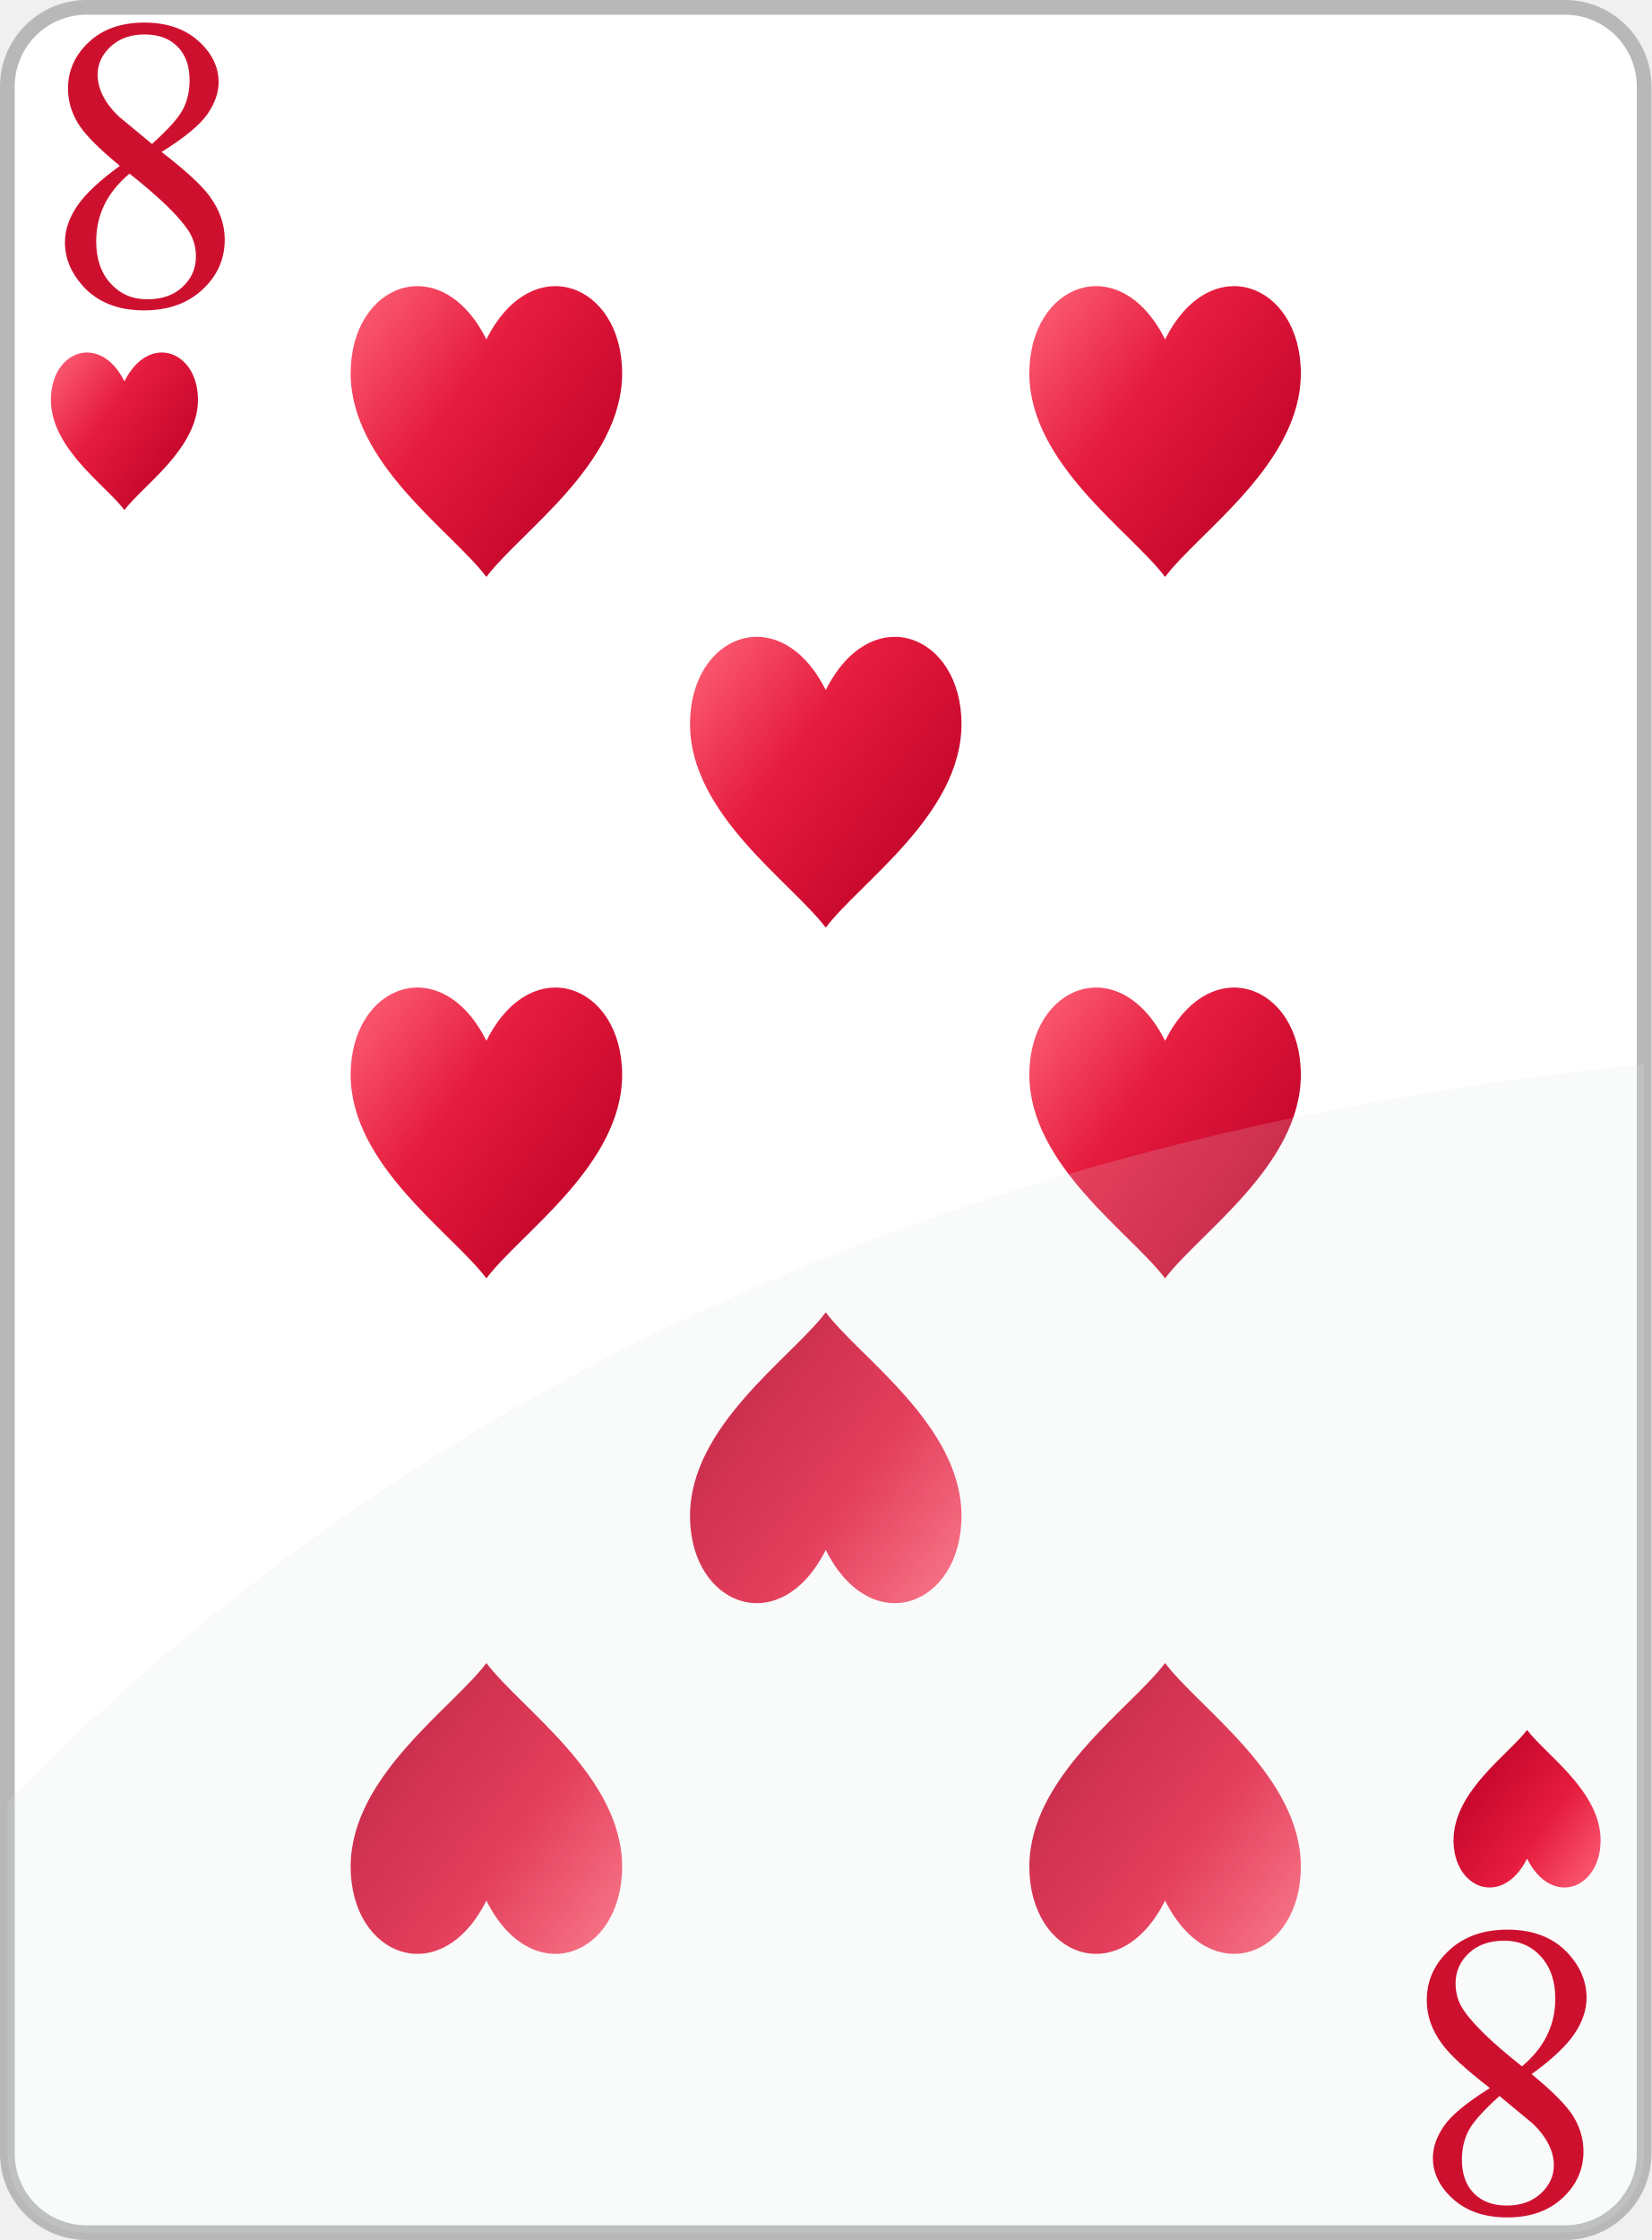
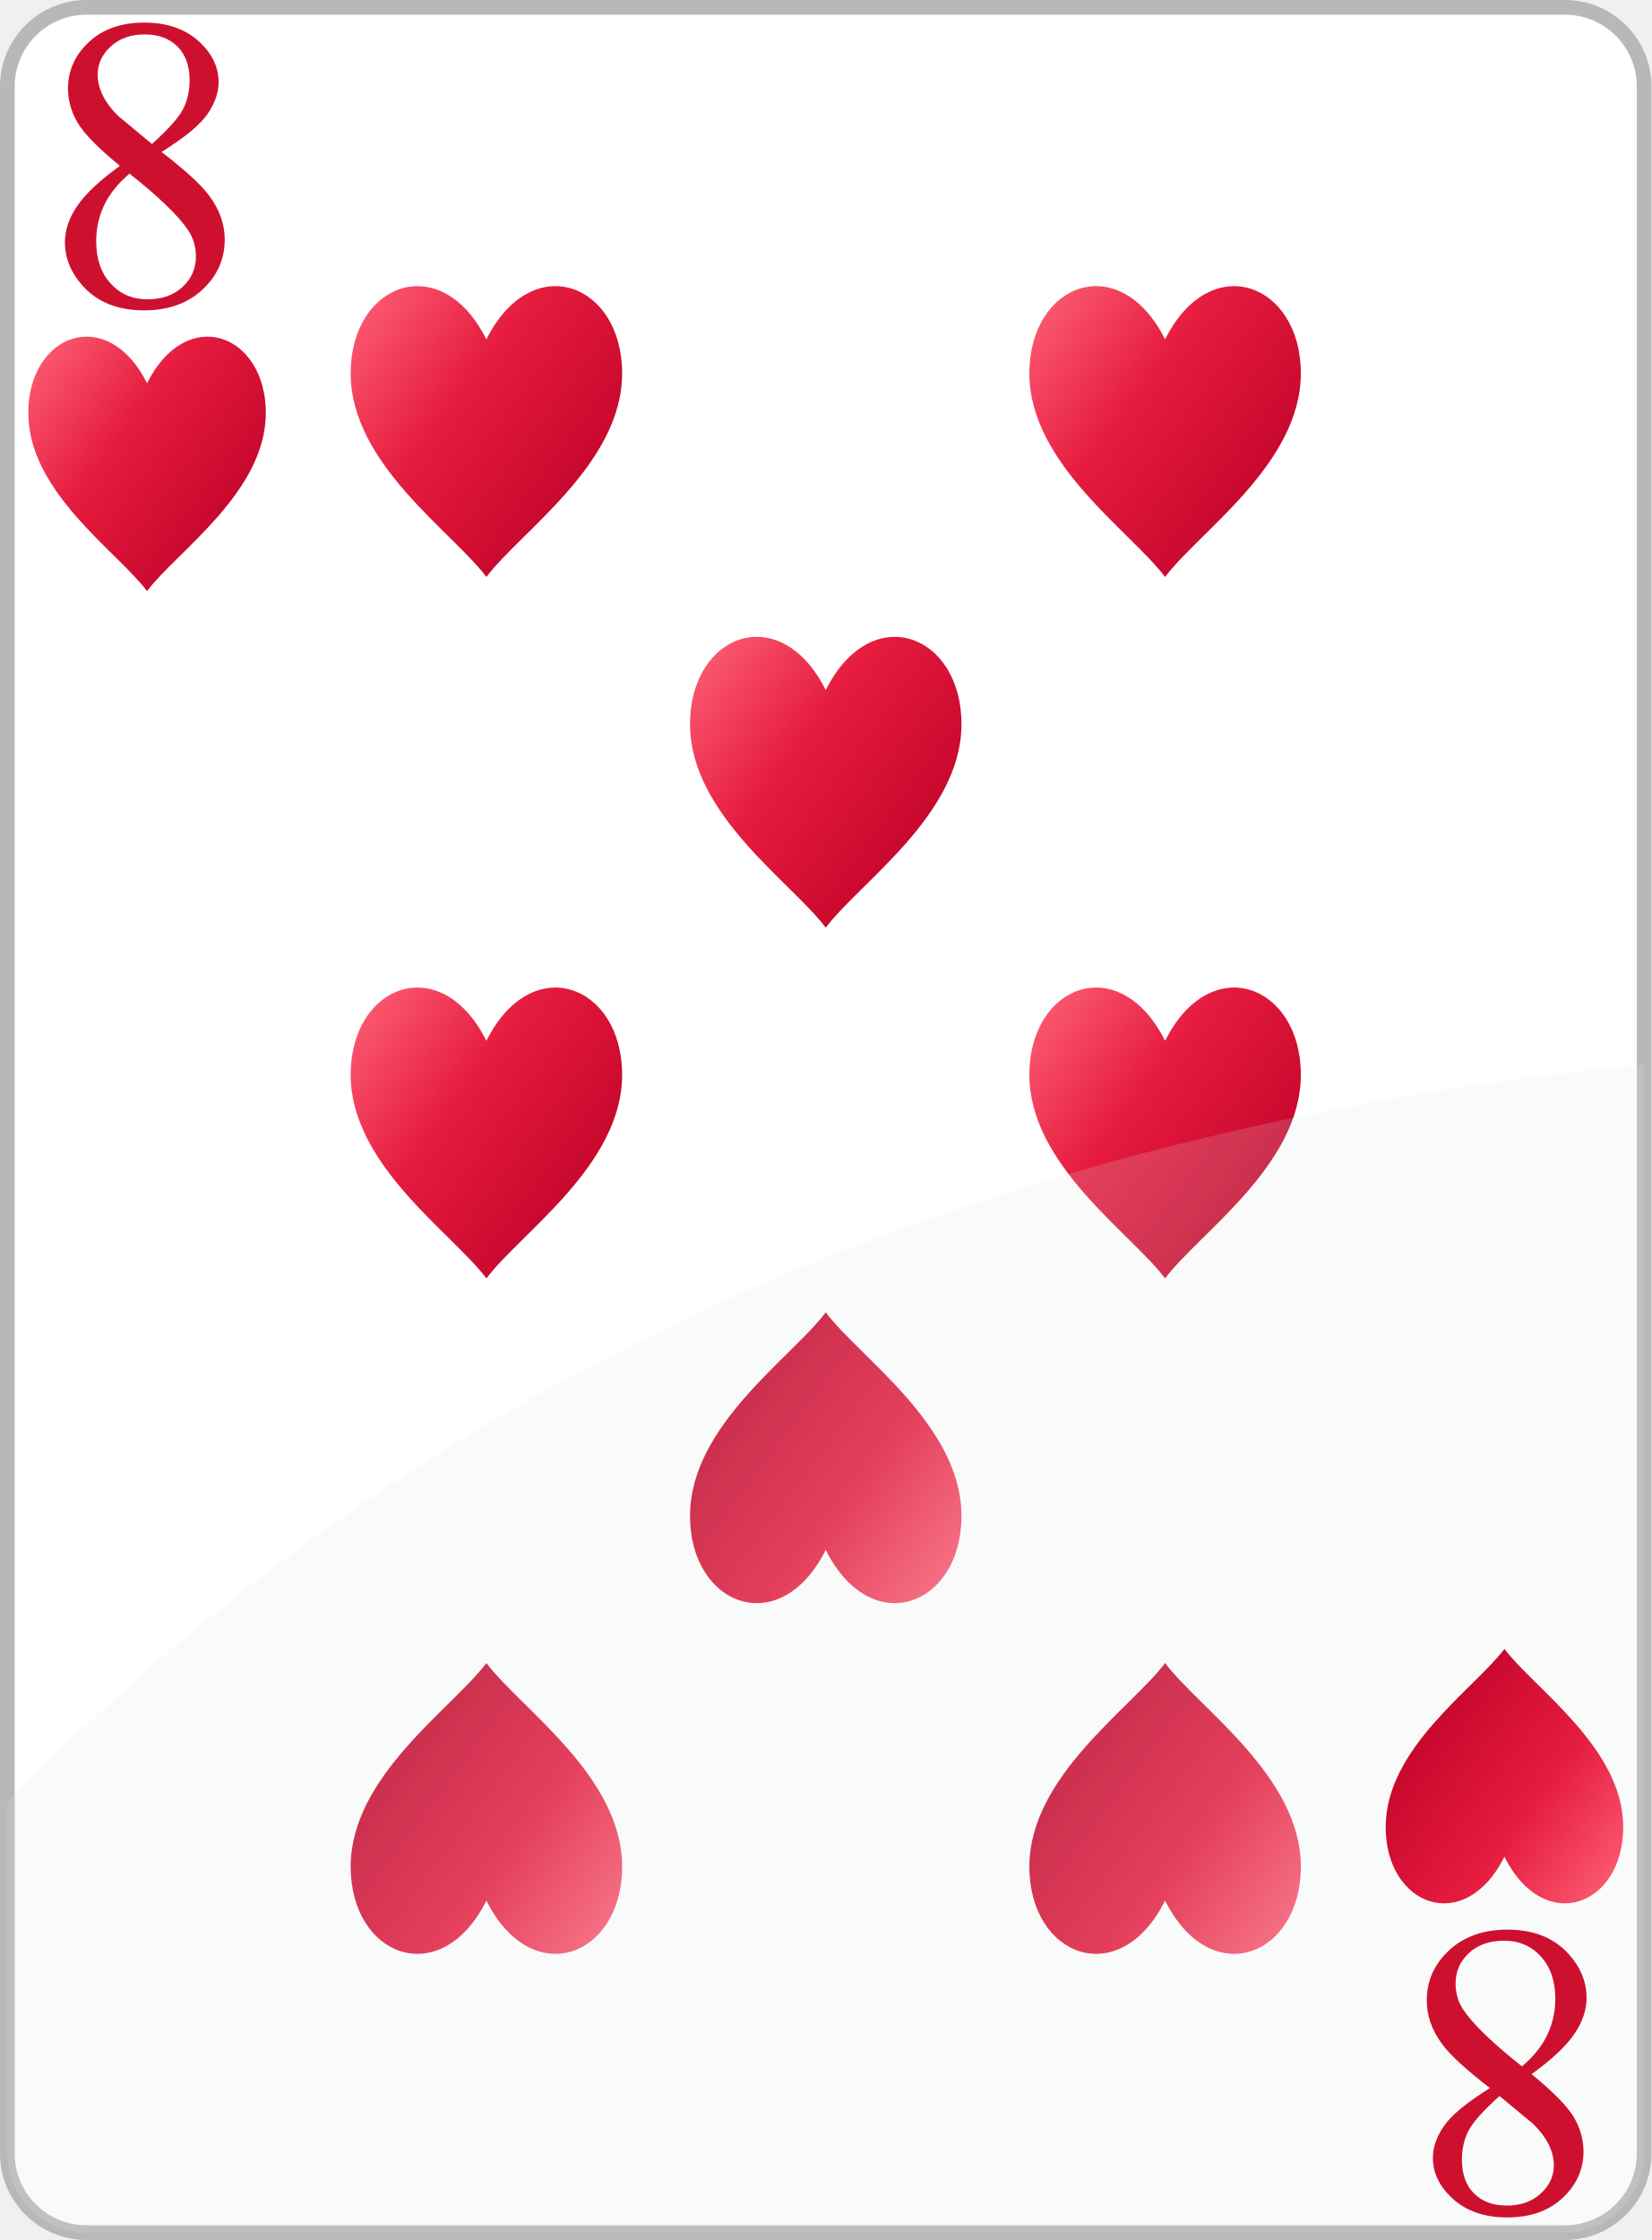
<svg xmlns="http://www.w3.org/2000/svg" xmlns:xlink="http://www.w3.org/1999/xlink" viewBox="0 0 146 198" color="#ce102f">
  <defs>
    <linearGradient id="ink" x1="0" y1="0" x2="1" y2=".8" gradientUnits="objectBoundingBox">
      <stop stop-color="#ff6379" />
      <stop offset=".43" stop-color="#e51b3e" />
      <stop offset="1" stop-color="#bc0026" />
    </linearGradient>
    <path id="pip" d="M0 14C-3 10-12 4-12-4C-12-12-4-15 0-7C4-15 12-12 12-4C12 4 3 10 0 14Z" fill="url(#ink)" />
    <clipPath id="card">
      <rect x=".65" y=".65" width="144.7" height="196.7" rx="7" />
    </clipPath>
    <g id="index">
      <g fill="currentColor" transform="translate(3.5 27) scale(0.01806641 -0.01806641)">
        <path d="M393 683Q232 815 185.5 895.0Q139 975 139 1061Q139 1193 241.0 1288.5Q343 1384 512 1384Q676 1384 776.0 1295.0Q876 1206 876 1092Q876 1016 822.0 937.0Q768 858 597 751Q773 615 830 537Q906 435 906 322Q906 179 797.0 77.5Q688 -24 511 -24Q318 -24 210 97Q124 194 124 309Q124 399 184.5 487.5Q245 576 393 683ZM550 790Q670 898 702.0 960.5Q734 1023 734 1102Q734 1207 675.0 1266.5Q616 1326 514 1326Q412 1326 348.0 1267.0Q284 1208 284 1129Q284 1077 310.5 1025.0Q337 973 386 926ZM440 645Q357 575 317.0 492.5Q277 410 277 314Q277 185 347.5 107.5Q418 30 527 30Q635 30 700.0 91.0Q765 152 765 239Q765 311 727 368Q656 474 440 645Z" transform="translate(0 0)" />
      </g>
-       <use xlink:href="#pip" transform="translate(11 37.5) rotate(0) scale(0.5416667)" />
+       <use xlink:href="#pip" transform="translate(13 40) rotate(0) scale(0.875)" />
    </g>
  </defs>
  <rect x=".65" y=".65" width="144.7" height="196.7" rx="7" fill="#fff" stroke="#b8b8b8" stroke-width="1.3" />
  <g clip-path="url(#card)">
    <use xlink:href="#pip" transform="translate(43 37) rotate(0) scale(1)" />
    <use xlink:href="#pip" transform="translate(103 37) rotate(0) scale(1)" />
    <use xlink:href="#pip" transform="translate(43 161) rotate(180) scale(1)" />
    <use xlink:href="#pip" transform="translate(103 161) rotate(180) scale(1)" />
    <use xlink:href="#pip" transform="translate(43 99) rotate(0) scale(1)" />
    <use xlink:href="#pip" transform="translate(103 99) rotate(0) scale(1)" />
    <use xlink:href="#pip" transform="translate(73 68) rotate(0) scale(1)" />
    <use xlink:href="#pip" transform="translate(73 130) rotate(180) scale(1)" />
    <path d="M0 160Q55 103 146 94V198H0Z" fill="#dce2e6" opacity=".18" />
    <use xlink:href="#index" />
    <use xlink:href="#index" transform="rotate(180 73 99)" />
  </g>
</svg>
